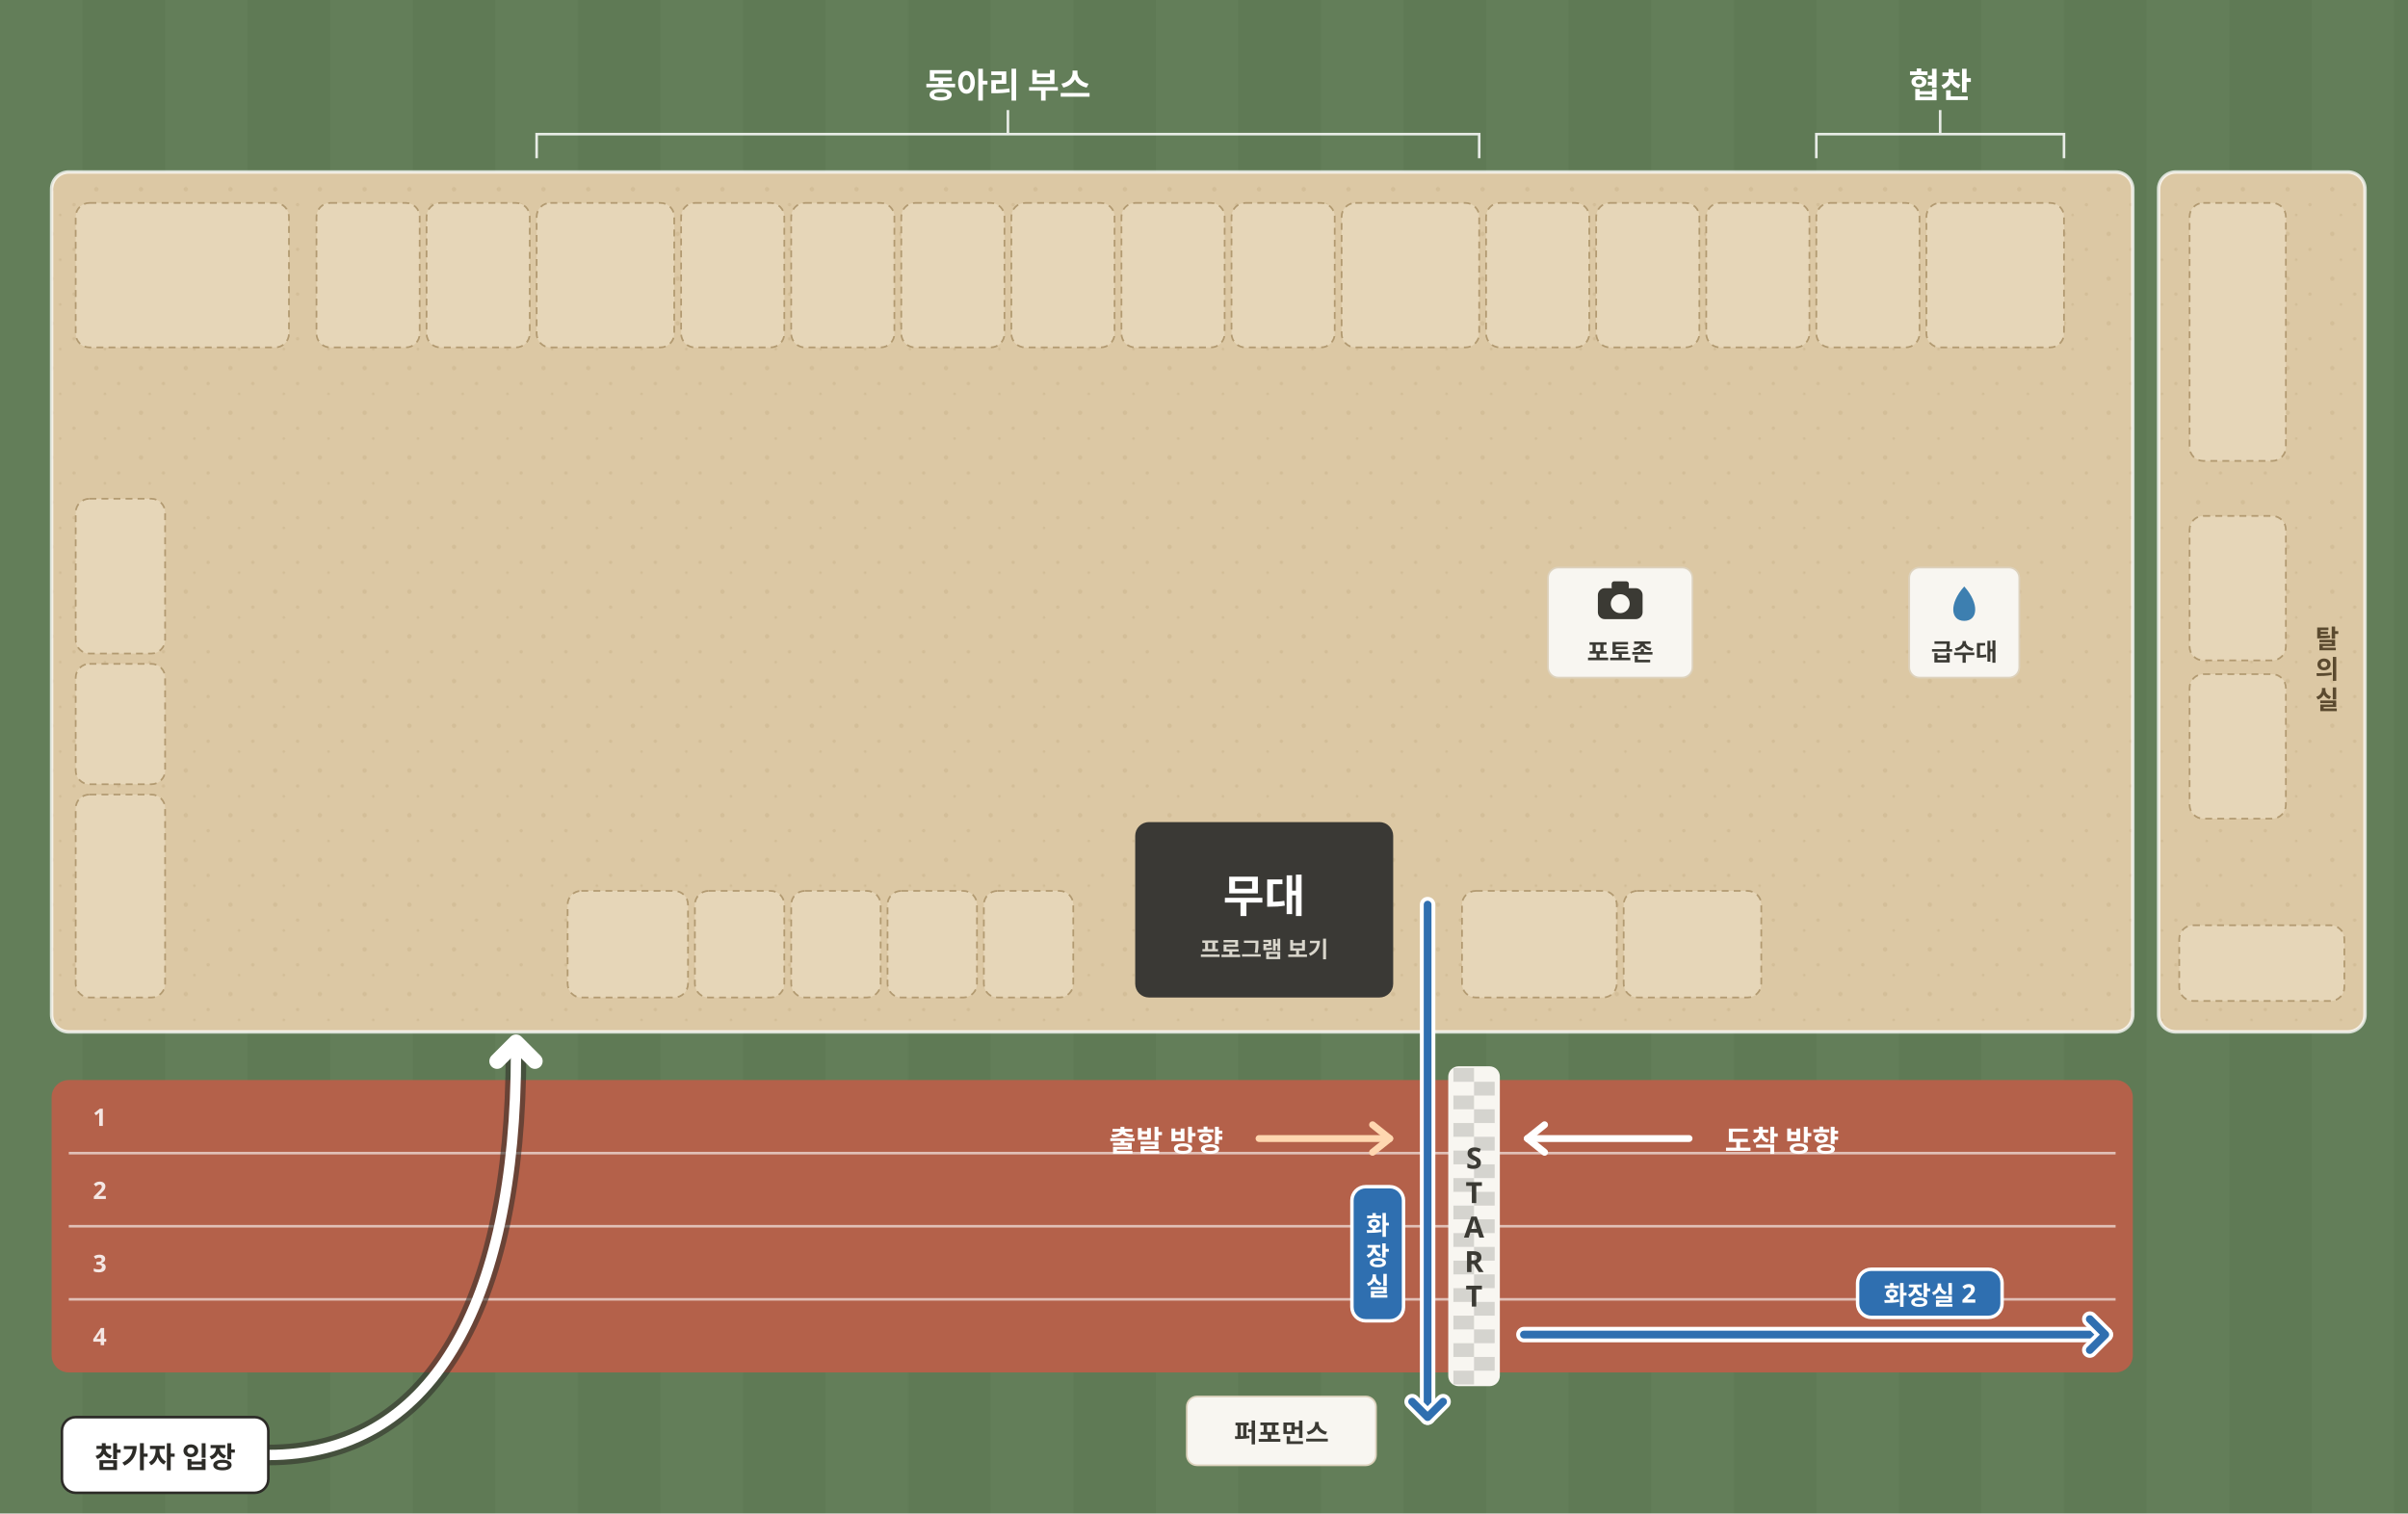
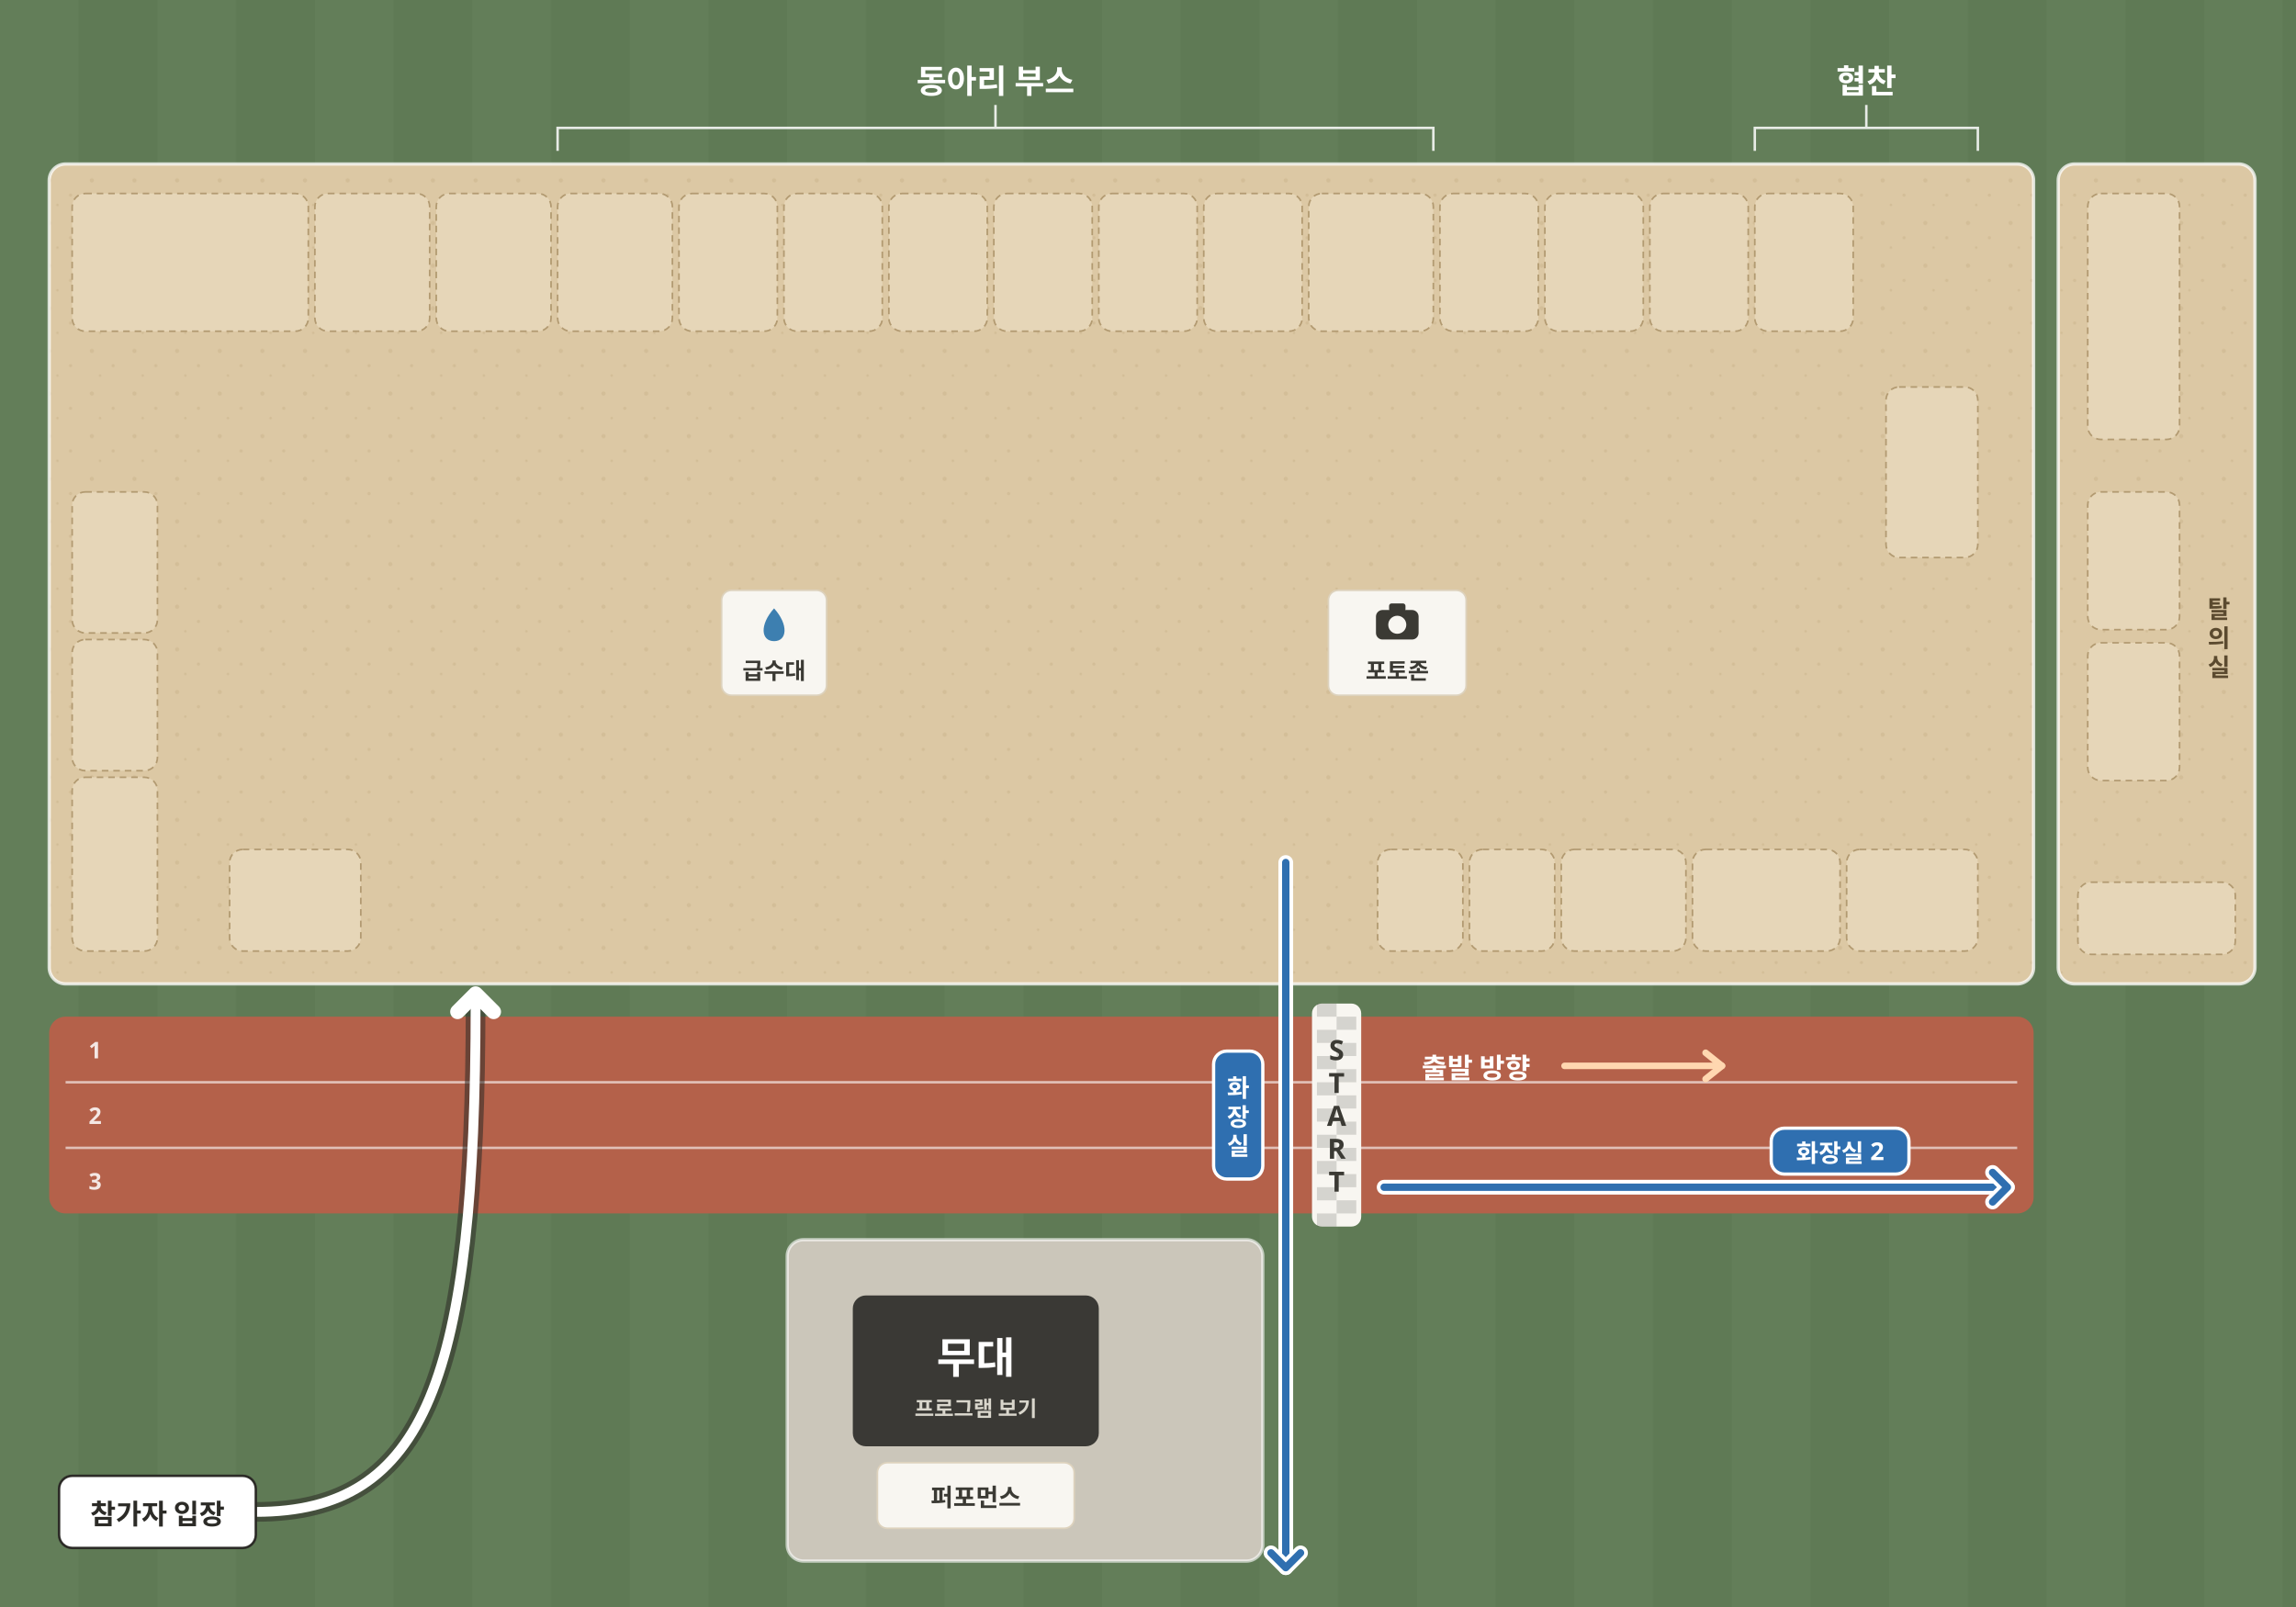
- <svg xmlns="http://www.w3.org/2000/svg" width="1400" height="880" viewBox="0 0 1400 880" font-family="'Wanted Sans Variable', 'Wanted Sans', 'Apple SD Gothic Neo', 'Noto Sans KR', 'Malgun Gothic', sans-serif">
+ <svg xmlns="http://www.w3.org/2000/svg" width="1400" height="980" viewBox="0 0 1400 980" font-family="'Wanted Sans Variable', 'Wanted Sans', 'Apple SD Gothic Neo', 'Noto Sans KR', 'Malgun Gothic', sans-serif">
  <defs>
    <pattern id="grass" width="96" height="96" patternUnits="userSpaceOnUse">
      <rect width="96" height="96" fill="#5f7a55" />
      <rect width="48" height="96" fill="#637e59" />
    </pattern>
    <pattern id="dirt" width="26" height="26" patternUnits="userSpaceOnUse">
      <rect width="26" height="26" fill="#dcc8a4" />
      <circle cx="4" cy="6" r="1.3" fill="#d3be98" />
      <circle cx="17" cy="15" r="1" fill="#d3be98" />
      <circle cx="9" cy="21" r="0.8" fill="#d3be98" />
    </pattern>
  </defs>
-   <rect x="0" y="0" width="1400" height="880" rx="0" fill="url(#grass)" />
-   <path d="M312 92 V78 H860 V92 M586.0 78 V64" stroke="#ffffff" stroke-width="1.5" stroke-opacity="0.85" fill="none" />
-   <text x="586.0" y="48" font-size="20" font-weight="700" fill="#ffffff" text-anchor="middle" dominant-baseline="central">동아리 부스</text>
-   <path d="M1056 92 V78 H1200 V92 M1128.0 78 V64" stroke="#ffffff" stroke-width="1.5" stroke-opacity="0.85" fill="none" />
-   <text x="1128.0" y="48" font-size="20" font-weight="700" fill="#ffffff" text-anchor="middle" dominant-baseline="central">협찬</text>
+   <rect x="0" y="0" width="1400" height="980" rx="0" fill="url(#grass)" />
+   <path d="M340 92 V78 H874 V92 M607.0 78 V64" stroke="#ffffff" stroke-width="1.5" stroke-opacity="0.85" fill="none" />
+   <text x="607.0" y="48" font-size="20" font-weight="700" fill="#ffffff" text-anchor="middle" dominant-baseline="central">동아리 부스</text>
+   <path d="M1070 92 V78 H1206 V92 M1138.0 78 V64" stroke="#ffffff" stroke-width="1.5" stroke-opacity="0.85" fill="none" />
+   <text x="1138.0" y="48" font-size="20" font-weight="700" fill="#ffffff" text-anchor="middle" dominant-baseline="central">협찬</text>
  <rect x="30" y="100" width="1210" height="500" rx="10" fill="url(#dirt)" stroke="#ffffff" stroke-width="2" stroke-opacity="0.75" />
  <rect x="1255" y="100" width="120" height="500" rx="10" fill="url(#dirt)" stroke="#ffffff" stroke-width="2" stroke-opacity="0.75" />
  <text x="1353" y="370.3" font-size="15" font-weight="750" fill="#5b4a2f" text-anchor="middle" dominant-baseline="central">탈</text>
  <text x="1353" y="388.0" font-size="15" font-weight="750" fill="#5b4a2f" text-anchor="middle" dominant-baseline="central">의</text>
  <text x="1353" y="405.7" font-size="15" font-weight="750" fill="#5b4a2f" text-anchor="middle" dominant-baseline="central">실</text>
-   <rect x="44" y="118" width="124" height="84" rx="8" fill="#e6d6b8" stroke="#b29a71" stroke-width="1" stroke-dasharray="4 3" />
-   <rect x="184" y="118" width="60" height="84" rx="8" fill="#e6d6b8" stroke="#b29a71" stroke-width="1" stroke-dasharray="4 3" />
-   <rect x="248" y="118" width="60" height="84" rx="8" fill="#e6d6b8" stroke="#b29a71" stroke-width="1" stroke-dasharray="4 3" />
-   <rect x="312" y="118" width="80" height="84" rx="8" fill="#e6d6b8" stroke="#b29a71" stroke-width="1" stroke-dasharray="4 3" />
-   <rect x="396" y="118" width="60" height="84" rx="8" fill="#e6d6b8" stroke="#b29a71" stroke-width="1" stroke-dasharray="4 3" />
-   <rect x="460" y="118" width="60" height="84" rx="8" fill="#e6d6b8" stroke="#b29a71" stroke-width="1" stroke-dasharray="4 3" />
-   <rect x="524" y="118" width="60" height="84" rx="8" fill="#e6d6b8" stroke="#b29a71" stroke-width="1" stroke-dasharray="4 3" />
-   <rect x="588" y="118" width="60" height="84" rx="8" fill="#e6d6b8" stroke="#b29a71" stroke-width="1" stroke-dasharray="4 3" />
-   <rect x="652" y="118" width="60" height="84" rx="8" fill="#e6d6b8" stroke="#b29a71" stroke-width="1" stroke-dasharray="4 3" />
-   <rect x="716" y="118" width="60" height="84" rx="8" fill="#e6d6b8" stroke="#b29a71" stroke-width="1" stroke-dasharray="4 3" />
-   <rect x="780" y="118" width="80" height="84" rx="8" fill="#e6d6b8" stroke="#b29a71" stroke-width="1" stroke-dasharray="4 3" />
-   <rect x="864" y="118" width="60" height="84" rx="8" fill="#e6d6b8" stroke="#b29a71" stroke-width="1" stroke-dasharray="4 3" />
-   <rect x="928" y="118" width="60" height="84" rx="8" fill="#e6d6b8" stroke="#b29a71" stroke-width="1" stroke-dasharray="4 3" />
-   <rect x="992" y="118" width="60" height="84" rx="8" fill="#e6d6b8" stroke="#b29a71" stroke-width="1" stroke-dasharray="4 3" />
-   <rect x="1056" y="118" width="60" height="84" rx="8" fill="#e6d6b8" stroke="#b29a71" stroke-width="1" stroke-dasharray="4 3" />
-   <rect x="1120" y="118" width="80" height="84" rx="8" fill="#e6d6b8" stroke="#b29a71" stroke-width="1" stroke-dasharray="4 3" />
-   <rect x="44" y="290" width="52" height="90" rx="8" fill="#e6d6b8" stroke="#b29a71" stroke-width="1" stroke-dasharray="4 3" />
-   <rect x="44" y="386" width="52" height="70" rx="8" fill="#e6d6b8" stroke="#b29a71" stroke-width="1" stroke-dasharray="4 3" />
-   <rect x="44" y="462" width="52" height="118" rx="8" fill="#e6d6b8" stroke="#b29a71" stroke-width="1" stroke-dasharray="4 3" />
-   <rect x="330" y="518" width="70" height="62" rx="8" fill="#e6d6b8" stroke="#b29a71" stroke-width="1" stroke-dasharray="4 3" />
-   <rect x="404" y="518" width="52" height="62" rx="8" fill="#e6d6b8" stroke="#b29a71" stroke-width="1" stroke-dasharray="4 3" />
-   <rect x="460" y="518" width="52" height="62" rx="8" fill="#e6d6b8" stroke="#b29a71" stroke-width="1" stroke-dasharray="4 3" />
-   <rect x="516" y="518" width="52" height="62" rx="8" fill="#e6d6b8" stroke="#b29a71" stroke-width="1" stroke-dasharray="4 3" />
-   <rect x="572" y="518" width="52" height="62" rx="8" fill="#e6d6b8" stroke="#b29a71" stroke-width="1" stroke-dasharray="4 3" />
-   <rect x="850" y="518" width="90" height="62" rx="8" fill="#e6d6b8" stroke="#b29a71" stroke-width="1" stroke-dasharray="4 3" />
-   <rect x="944" y="518" width="80" height="62" rx="8" fill="#e6d6b8" stroke="#b29a71" stroke-width="1" stroke-dasharray="4 3" />
+   <rect x="44" y="118" width="144" height="84" rx="8" fill="#e6d6b8" stroke="#b29a71" stroke-width="1" stroke-dasharray="4 3" />
+   <rect x="192" y="118" width="70" height="84" rx="8" fill="#e6d6b8" stroke="#b29a71" stroke-width="1" stroke-dasharray="4 3" />
+   <rect x="266" y="118" width="70" height="84" rx="8" fill="#e6d6b8" stroke="#b29a71" stroke-width="1" stroke-dasharray="4 3" />
+   <rect x="340" y="118" width="70" height="84" rx="8" fill="#e6d6b8" stroke="#b29a71" stroke-width="1" stroke-dasharray="4 3" />
+   <rect x="414" y="118" width="60" height="84" rx="8" fill="#e6d6b8" stroke="#b29a71" stroke-width="1" stroke-dasharray="4 3" />
+   <rect x="478" y="118" width="60" height="84" rx="8" fill="#e6d6b8" stroke="#b29a71" stroke-width="1" stroke-dasharray="4 3" />
+   <rect x="542" y="118" width="60" height="84" rx="8" fill="#e6d6b8" stroke="#b29a71" stroke-width="1" stroke-dasharray="4 3" />
+   <rect x="606" y="118" width="60" height="84" rx="8" fill="#e6d6b8" stroke="#b29a71" stroke-width="1" stroke-dasharray="4 3" />
+   <rect x="670" y="118" width="60" height="84" rx="8" fill="#e6d6b8" stroke="#b29a71" stroke-width="1" stroke-dasharray="4 3" />
+   <rect x="734" y="118" width="60" height="84" rx="8" fill="#e6d6b8" stroke="#b29a71" stroke-width="1" stroke-dasharray="4 3" />
+   <rect x="798" y="118" width="76" height="84" rx="8" fill="#e6d6b8" stroke="#b29a71" stroke-width="1" stroke-dasharray="4 3" />
+   <rect x="878" y="118" width="60" height="84" rx="8" fill="#e6d6b8" stroke="#b29a71" stroke-width="1" stroke-dasharray="4 3" />
+   <rect x="942" y="118" width="60" height="84" rx="8" fill="#e6d6b8" stroke="#b29a71" stroke-width="1" stroke-dasharray="4 3" />
+   <rect x="1006" y="118" width="60" height="84" rx="8" fill="#e6d6b8" stroke="#b29a71" stroke-width="1" stroke-dasharray="4 3" />
+   <rect x="1070" y="118" width="60" height="84" rx="8" fill="#e6d6b8" stroke="#b29a71" stroke-width="1" stroke-dasharray="4 3" />
+   <rect x="1150" y="236" width="56" height="104" rx="8" fill="#e6d6b8" stroke="#b29a71" stroke-width="1" stroke-dasharray="4 3" />
+   <rect x="44" y="300" width="52" height="86" rx="8" fill="#e6d6b8" stroke="#b29a71" stroke-width="1" stroke-dasharray="4 3" />
+   <rect x="44" y="390" width="52" height="80" rx="8" fill="#e6d6b8" stroke="#b29a71" stroke-width="1" stroke-dasharray="4 3" />
+   <rect x="44" y="474" width="52" height="106" rx="8" fill="#e6d6b8" stroke="#b29a71" stroke-width="1" stroke-dasharray="4 3" />
+   <rect x="140" y="518" width="80" height="62" rx="8" fill="#e6d6b8" stroke="#b29a71" stroke-width="1" stroke-dasharray="4 3" />
+   <rect x="840" y="518" width="52" height="62" rx="8" fill="#e6d6b8" stroke="#b29a71" stroke-width="1" stroke-dasharray="4 3" />
+   <rect x="896" y="518" width="52" height="62" rx="8" fill="#e6d6b8" stroke="#b29a71" stroke-width="1" stroke-dasharray="4 3" />
+   <rect x="952" y="518" width="76" height="62" rx="8" fill="#e6d6b8" stroke="#b29a71" stroke-width="1" stroke-dasharray="4 3" />
+   <rect x="1032" y="518" width="90" height="62" rx="8" fill="#e6d6b8" stroke="#b29a71" stroke-width="1" stroke-dasharray="4 3" />
+   <rect x="1126" y="518" width="80" height="62" rx="8" fill="#e6d6b8" stroke="#b29a71" stroke-width="1" stroke-dasharray="4 3" />
+   <rect x="680" y="768" width="70" height="56" rx="8" fill="#e6d6b8" stroke="#b29a71" stroke-width="1" stroke-dasharray="4 3" />
  <rect x="1273" y="118" width="56" height="150" rx="8" fill="#e6d6b8" stroke="#b29a71" stroke-width="1" stroke-dasharray="4 3" />
  <rect x="1273" y="300" width="56" height="84" rx="8" fill="#e6d6b8" stroke="#b29a71" stroke-width="1" stroke-dasharray="4 3" />
  <rect x="1273" y="392" width="56" height="84" rx="8" fill="#e6d6b8" stroke="#b29a71" stroke-width="1" stroke-dasharray="4 3" />
  <rect x="1267" y="538" width="96" height="44" rx="8" fill="#e6d6b8" stroke="#b29a71" stroke-width="1" stroke-dasharray="4 3" />
-   <rect x="900" y="330" width="84" height="64" rx="6" fill="#f8f6f1" stroke="#ddd2bd" stroke-width="1" />
-   <rect x="929.0" y="342" width="26" height="18" rx="4" fill="#3b3a34" />
-   <circle cx="942.0" cy="351" r="5.5" fill="#f8f6f1" />
-   <rect x="937.0" y="338" width="10" height="5" rx="1.5" fill="#3b3a34" />
-   <text x="942.0" y="378" font-size="14" font-weight="600" fill="#3b3a34" text-anchor="middle" dominant-baseline="central">포토존</text>
-   <rect x="1110" y="330" width="64" height="64" rx="6" fill="#f8f6f1" stroke="#ddd2bd" stroke-width="1" />
-   <path d="M1142.0 341 C1151.0 351 1150.0 361 1142.0 361 C1134.0 361 1133.0 351 1142.0 341 Z" fill="#3d7fb0" />
-   <text x="1142.0" y="378" font-size="14" font-weight="600" fill="#3b3a34" text-anchor="middle" dominant-baseline="central">급수대</text>
+   <rect x="810" y="360" width="84" height="64" rx="6" fill="#f8f6f1" stroke="#ddd2bd" stroke-width="1" />
+   <rect x="839.0" y="372" width="26" height="18" rx="4" fill="#3b3a34" />
+   <circle cx="852.0" cy="381" r="5.5" fill="#f8f6f1" />
+   <rect x="847.0" y="368" width="10" height="5" rx="1.5" fill="#3b3a34" />
+   <text x="852.0" y="408" font-size="14" font-weight="600" fill="#3b3a34" text-anchor="middle" dominant-baseline="central">포토존</text>
+   <rect x="440" y="360" width="64" height="64" rx="6" fill="#f8f6f1" stroke="#ddd2bd" stroke-width="1" />
+   <path d="M472.0 371 C481.0 381 480.0 391 472.0 391 C464.0 391 463.0 381 472.0 371 Z" fill="#3d7fb0" />
+   <text x="472.0" y="408" font-size="14" font-weight="600" fill="#3b3a34" text-anchor="middle" dominant-baseline="central">급수대</text>
+   <rect x="480" y="756" width="290" height="196" rx="10" fill="#cbc6ba" stroke="#ffffff" stroke-width="2" stroke-opacity="0.6" />
  <g id="stage-tile">
-     <rect x="660" y="478" width="150" height="102" rx="8" fill="#3a3935" />
-     <text x="735.0" y="519.0" font-size="26" font-weight="700" fill="#fff" text-anchor="middle" dominant-baseline="central">무대</text>
-     <text x="735.0" y="551.0" font-size="13" font-weight="600" fill="#d9d6cc" text-anchor="middle" dominant-baseline="central">프로그램 보기</text>
+     <rect x="520" y="790" width="150" height="92" rx="8" fill="#3a3935" />
+     <text x="595.0" y="826.0" font-size="26" font-weight="700" fill="#fff" text-anchor="middle" dominant-baseline="central">무대</text>
+     <text x="595.0" y="858.0" font-size="13" font-weight="600" fill="#d9d6cc" text-anchor="middle" dominant-baseline="central">프로그램 보기</text>
  </g>
-   <rect x="30" y="628" width="1210" height="170" rx="10" fill="#b4614a" />
-   <line x1="40" y1="670.5" x2="1230" y2="670.5" stroke="#ffffff" stroke-opacity="0.6" stroke-width="1.5" />
-   <line x1="40" y1="713.0" x2="1230" y2="713.0" stroke="#ffffff" stroke-opacity="0.6" stroke-width="1.5" />
-   <line x1="40" y1="755.5" x2="1230" y2="755.5" stroke="#ffffff" stroke-opacity="0.6" stroke-width="1.5" />
-   <text x="58" y="649.25" font-size="14" font-weight="600" fill="#ffffff" text-anchor="middle" dominant-baseline="central" fill-opacity="0.85">1</text>
-   <text x="58" y="691.75" font-size="14" font-weight="600" fill="#ffffff" text-anchor="middle" dominant-baseline="central" fill-opacity="0.85">2</text>
-   <text x="58" y="734.25" font-size="14" font-weight="600" fill="#ffffff" text-anchor="middle" dominant-baseline="central" fill-opacity="0.85">3</text>
-   <text x="58" y="776.75" font-size="14" font-weight="600" fill="#ffffff" text-anchor="middle" dominant-baseline="central" fill-opacity="0.85">4</text>
-   <text x="678" y="662" font-size="17" font-weight="750" fill="#ffffff" text-anchor="middle" dominant-baseline="central">출발 방향</text>
-   <line x1="732" y1="662" x2="808" y2="662" stroke="#ffd7b0" stroke-width="4" stroke-linecap="round" />
-   <path d="M798 654 L808 662 L798 670" stroke="#ffd7b0" stroke-width="4" fill="none" stroke-linecap="round" stroke-linejoin="round" />
-   <line x1="888" y1="662" x2="982" y2="662" stroke="#ffffff" stroke-width="4" stroke-linecap="round" />
-   <path d="M898 654 L888 662 L898 670" stroke="#ffffff" stroke-width="4" fill="none" stroke-linecap="round" stroke-linejoin="round" />
-   <text x="1036" y="662" font-size="17" font-weight="750" fill="#ffffff" text-anchor="middle" dominant-baseline="central">도착 방향</text>
-   <rect x="842" y="620" width="30" height="186" rx="6" fill="#f8f6f1" />
-   <rect x="845" y="621.0" width="12" height="8" rx="0" fill="#3b3a34" fill-opacity="0.18" />
-   <rect x="857" y="629.0" width="12" height="8" rx="0" fill="#3b3a34" fill-opacity="0.18" />
-   <rect x="845" y="637.0" width="12" height="8" rx="0" fill="#3b3a34" fill-opacity="0.18" />
-   <rect x="857" y="645.0" width="12" height="8" rx="0" fill="#3b3a34" fill-opacity="0.18" />
-   <rect x="845" y="653.0" width="12" height="8" rx="0" fill="#3b3a34" fill-opacity="0.18" />
-   <rect x="857" y="661.0" width="12" height="8" rx="0" fill="#3b3a34" fill-opacity="0.18" />
-   <rect x="845" y="669.0" width="12" height="8" rx="0" fill="#3b3a34" fill-opacity="0.18" />
-   <rect x="857" y="677.0" width="12" height="8" rx="0" fill="#3b3a34" fill-opacity="0.18" />
-   <rect x="845" y="685.0" width="12" height="8" rx="0" fill="#3b3a34" fill-opacity="0.18" />
-   <rect x="857" y="693.0" width="12" height="8" rx="0" fill="#3b3a34" fill-opacity="0.18" />
-   <rect x="845" y="701.0" width="12" height="8" rx="0" fill="#3b3a34" fill-opacity="0.18" />
-   <rect x="857" y="709.0" width="12" height="8" rx="0" fill="#3b3a34" fill-opacity="0.18" />
-   <rect x="845" y="717.0" width="12" height="8" rx="0" fill="#3b3a34" fill-opacity="0.18" />
-   <rect x="857" y="725.0" width="12" height="8" rx="0" fill="#3b3a34" fill-opacity="0.18" />
-   <rect x="845" y="733.0" width="12" height="8" rx="0" fill="#3b3a34" fill-opacity="0.18" />
-   <rect x="857" y="741.0" width="12" height="8" rx="0" fill="#3b3a34" fill-opacity="0.18" />
-   <rect x="845" y="749.0" width="12" height="8" rx="0" fill="#3b3a34" fill-opacity="0.18" />
-   <rect x="857" y="757.0" width="12" height="8" rx="0" fill="#3b3a34" fill-opacity="0.18" />
-   <rect x="845" y="765.0" width="12" height="8" rx="0" fill="#3b3a34" fill-opacity="0.18" />
-   <rect x="857" y="773.0" width="12" height="8" rx="0" fill="#3b3a34" fill-opacity="0.18" />
-   <rect x="845" y="781.0" width="12" height="8" rx="0" fill="#3b3a34" fill-opacity="0.18" />
-   <rect x="857" y="789.0" width="12" height="8" rx="0" fill="#3b3a34" fill-opacity="0.18" />
-   <rect x="845" y="797.0" width="12" height="8" rx="0" fill="#3b3a34" fill-opacity="0.18" />
-   <text x="857.0" y="672.88" font-size="17" font-weight="800" fill="#3b3a34" text-anchor="middle" dominant-baseline="central">S</text>
-   <text x="857.0" y="692.94" font-size="17" font-weight="800" fill="#3b3a34" text-anchor="middle" dominant-baseline="central">T</text>
-   <text x="857.0" y="713.0" font-size="17" font-weight="800" fill="#3b3a34" text-anchor="middle" dominant-baseline="central">A</text>
-   <text x="857.0" y="733.06" font-size="17" font-weight="800" fill="#3b3a34" text-anchor="middle" dominant-baseline="central">R</text>
-   <text x="857.0" y="753.12" font-size="17" font-weight="800" fill="#3b3a34" text-anchor="middle" dominant-baseline="central">T</text>
-   <rect x="690" y="812" width="110" height="40" rx="6" fill="#f8f6f1" stroke="#ddd2bd" stroke-width="1" />
-   <text x="745.0" y="832.0" font-size="15" font-weight="600" fill="#3b3a34" text-anchor="middle" dominant-baseline="central">퍼포먼스</text>
-   <line x1="830.0" y1="526" x2="830.0" y2="824" stroke="#ffffff" stroke-width="9" stroke-linecap="round" />
-   <line x1="830.0" y1="526" x2="830.0" y2="824" stroke="#2f6fb0" stroke-width="4.5" stroke-linecap="round" />
-   <path d="M821.0 815 L830.0 824 L839.0 815" stroke="#ffffff" stroke-width="9" fill="none" stroke-linecap="round" stroke-linejoin="round" />
-   <path d="M821.0 815 L830.0 824 L839.0 815" stroke="#2f6fb0" stroke-width="4.5" fill="none" stroke-linecap="round" stroke-linejoin="round" />
-   <rect x="786.0" y="690.0" width="30" height="78" rx="8" fill="#2f6fb0" stroke="#ffffff" stroke-width="2" />
-   <text x="801.0" y="711.3" font-size="15" font-weight="750" fill="#ffffff" text-anchor="middle" dominant-baseline="central">화</text>
-   <text x="801.0" y="729.0" font-size="15" font-weight="750" fill="#ffffff" text-anchor="middle" dominant-baseline="central">장</text>
-   <text x="801.0" y="746.7" font-size="15" font-weight="750" fill="#ffffff" text-anchor="middle" dominant-baseline="central">실</text>
-   <line x1="886" y1="776" x2="1224" y2="776" stroke="#ffffff" stroke-width="9" stroke-linecap="round" />
-   <line x1="886" y1="776" x2="1224" y2="776" stroke="#2f6fb0" stroke-width="4.5" stroke-linecap="round" />
-   <path d="M1215 767 L1224 776 L1215 785" stroke="#ffffff" stroke-width="9" fill="none" stroke-linecap="round" stroke-linejoin="round" />
-   <path d="M1215 767 L1224 776 L1215 785" stroke="#2f6fb0" stroke-width="4.5" fill="none" stroke-linecap="round" stroke-linejoin="round" />
-   <rect x="1080.0" y="738" width="84" height="28" rx="8" fill="#2f6fb0" stroke="#ffffff" stroke-width="2" />
-   <text x="1122.0" y="752.0" font-size="15" font-weight="750" fill="#ffffff" text-anchor="middle" dominant-baseline="central">화장실 2</text>
-   <path d="M156 846 C 250 846, 300 760, 300 612" stroke="#2c2b27" stroke-width="12" fill="none" stroke-linecap="round" stroke-opacity="0.55" />
-   <path d="M156 846 C 250 846, 300 760, 300 612" stroke="#ffffff" stroke-width="6" fill="none" stroke-linecap="round" />
-   <path d="M289 617 L300 606 L311 617" stroke="#ffffff" stroke-width="9" fill="none" stroke-linecap="round" stroke-linejoin="round" />
-   <path d="M289 617 L300 606 L311 617" stroke="#ffffff" stroke-width="4.5" fill="none" stroke-linecap="round" stroke-linejoin="round" />
-   <rect x="36" y="824" width="120" height="44" rx="8" fill="#ffffff" stroke="#2c2b27" stroke-width="1.5" />
-   <text x="96" y="846" font-size="17" font-weight="800" fill="#2c2b27" text-anchor="middle" dominant-baseline="central">참가자 입장</text>
+   <rect x="30" y="620" width="1210" height="120" rx="10" fill="#b4614a" />
+   <line x1="40" y1="660.0" x2="1230" y2="660.0" stroke="#ffffff" stroke-opacity="0.6" stroke-width="1.5" />
+   <line x1="40" y1="700.0" x2="1230" y2="700.0" stroke="#ffffff" stroke-opacity="0.6" stroke-width="1.5" />
+   <text x="58" y="640.0" font-size="14" font-weight="600" fill="#ffffff" text-anchor="middle" dominant-baseline="central" fill-opacity="0.85">1</text>
+   <text x="58" y="680.0" font-size="14" font-weight="600" fill="#ffffff" text-anchor="middle" dominant-baseline="central" fill-opacity="0.85">2</text>
+   <text x="58" y="720.0" font-size="14" font-weight="600" fill="#ffffff" text-anchor="middle" dominant-baseline="central" fill-opacity="0.85">3</text>
+   <text x="900" y="650" font-size="17" font-weight="750" fill="#ffffff" text-anchor="middle" dominant-baseline="central">출발 방향</text>
+   <line x1="954" y1="650" x2="1050" y2="650" stroke="#ffd7b0" stroke-width="4" stroke-linecap="round" />
+   <path d="M1040 642 L1050 650 L1040 658" stroke="#ffd7b0" stroke-width="4" fill="none" stroke-linecap="round" stroke-linejoin="round" />
+   <rect x="800" y="612" width="30" height="136" rx="6" fill="#f8f6f1" />
+   <rect x="803" y="612.0" width="12" height="8" rx="0" fill="#3b3a34" fill-opacity="0.18" />
+   <rect x="815" y="620.0" width="12" height="8" rx="0" fill="#3b3a34" fill-opacity="0.18" />
+   <rect x="803" y="628.0" width="12" height="8" rx="0" fill="#3b3a34" fill-opacity="0.18" />
+   <rect x="815" y="636.0" width="12" height="8" rx="0" fill="#3b3a34" fill-opacity="0.18" />
+   <rect x="803" y="644.0" width="12" height="8" rx="0" fill="#3b3a34" fill-opacity="0.18" />
+   <rect x="815" y="652.0" width="12" height="8" rx="0" fill="#3b3a34" fill-opacity="0.18" />
+   <rect x="803" y="660.0" width="12" height="8" rx="0" fill="#3b3a34" fill-opacity="0.18" />
+   <rect x="815" y="668.0" width="12" height="8" rx="0" fill="#3b3a34" fill-opacity="0.18" />
+   <rect x="803" y="676.0" width="12" height="8" rx="0" fill="#3b3a34" fill-opacity="0.18" />
+   <rect x="815" y="684.0" width="12" height="8" rx="0" fill="#3b3a34" fill-opacity="0.18" />
+   <rect x="803" y="692.0" width="12" height="8" rx="0" fill="#3b3a34" fill-opacity="0.18" />
+   <rect x="815" y="700.0" width="12" height="8" rx="0" fill="#3b3a34" fill-opacity="0.18" />
+   <rect x="803" y="708.0" width="12" height="8" rx="0" fill="#3b3a34" fill-opacity="0.18" />
+   <rect x="815" y="716.0" width="12" height="8" rx="0" fill="#3b3a34" fill-opacity="0.18" />
+   <rect x="803" y="724.0" width="12" height="8" rx="0" fill="#3b3a34" fill-opacity="0.18" />
+   <rect x="815" y="732.0" width="12" height="8" rx="0" fill="#3b3a34" fill-opacity="0.18" />
+   <rect x="803" y="740.0" width="12" height="8" rx="0" fill="#3b3a34" fill-opacity="0.18" />
+   <text x="815.0" y="639.88" font-size="17" font-weight="800" fill="#3b3a34" text-anchor="middle" dominant-baseline="central">S</text>
+   <text x="815.0" y="659.94" font-size="17" font-weight="800" fill="#3b3a34" text-anchor="middle" dominant-baseline="central">T</text>
+   <text x="815.0" y="680.0" font-size="17" font-weight="800" fill="#3b3a34" text-anchor="middle" dominant-baseline="central">A</text>
+   <text x="815.0" y="700.06" font-size="17" font-weight="800" fill="#3b3a34" text-anchor="middle" dominant-baseline="central">R</text>
+   <text x="815.0" y="720.12" font-size="17" font-weight="800" fill="#3b3a34" text-anchor="middle" dominant-baseline="central">T</text>
+   <rect x="535" y="892" width="120" height="40" rx="6" fill="#f8f6f1" stroke="#ddd2bd" stroke-width="1" />
+   <text x="595.0" y="912.0" font-size="15" font-weight="600" fill="#3b3a34" text-anchor="middle" dominant-baseline="central">퍼포먼스</text>
+   <line x1="784" y1="526" x2="784" y2="956" stroke="#ffffff" stroke-width="9" stroke-linecap="round" />
+   <line x1="784" y1="526" x2="784" y2="956" stroke="#2f6fb0" stroke-width="4.5" stroke-linecap="round" />
+   <path d="M775 947 L784 956 L793 947" stroke="#ffffff" stroke-width="9" fill="none" stroke-linecap="round" stroke-linejoin="round" />
+   <path d="M775 947 L784 956 L793 947" stroke="#2f6fb0" stroke-width="4.5" fill="none" stroke-linecap="round" stroke-linejoin="round" />
+   <rect x="740" y="641.0" width="30" height="78" rx="8" fill="#2f6fb0" stroke="#ffffff" stroke-width="2" />
+   <text x="755.0" y="662.3" font-size="15" font-weight="750" fill="#ffffff" text-anchor="middle" dominant-baseline="central">화</text>
+   <text x="755.0" y="680.0" font-size="15" font-weight="750" fill="#ffffff" text-anchor="middle" dominant-baseline="central">장</text>
+   <text x="755.0" y="697.7" font-size="15" font-weight="750" fill="#ffffff" text-anchor="middle" dominant-baseline="central">실</text>
+   <line x1="844" y1="724" x2="1224" y2="724" stroke="#ffffff" stroke-width="9" stroke-linecap="round" />
+   <line x1="844" y1="724" x2="1224" y2="724" stroke="#2f6fb0" stroke-width="4.5" stroke-linecap="round" />
+   <path d="M1215 715 L1224 724 L1215 733" stroke="#ffffff" stroke-width="9" fill="none" stroke-linecap="round" stroke-linejoin="round" />
+   <path d="M1215 715 L1224 724 L1215 733" stroke="#2f6fb0" stroke-width="4.5" fill="none" stroke-linecap="round" stroke-linejoin="round" />
+   <rect x="1080.0" y="688" width="84" height="28" rx="8" fill="#2f6fb0" stroke="#ffffff" stroke-width="2" />
+   <text x="1122.0" y="702.0" font-size="15" font-weight="750" fill="#ffffff" text-anchor="middle" dominant-baseline="central">화장실 2</text>
+   <path d="M156 922 C 260 922, 290 840, 290 612" stroke="#2c2b27" stroke-width="12" fill="none" stroke-linecap="round" stroke-opacity="0.55" />
+   <path d="M156 922 C 260 922, 290 840, 290 612" stroke="#ffffff" stroke-width="6" fill="none" stroke-linecap="round" />
+   <path d="M279 617 L290 606 L301 617" stroke="#ffffff" stroke-width="9" fill="none" stroke-linecap="round" stroke-linejoin="round" />
+   <path d="M279 617 L290 606 L301 617" stroke="#ffffff" stroke-width="4.5" fill="none" stroke-linecap="round" stroke-linejoin="round" />
+   <rect x="36" y="900" width="120" height="44" rx="8" fill="#ffffff" stroke="#2c2b27" stroke-width="1.5" />
+   <text x="96" y="922" font-size="17" font-weight="800" fill="#2c2b27" text-anchor="middle" dominant-baseline="central">참가자 입장</text>
  <g id="locate-points" display="none">
-     <circle data-locate="0" data-name="접수처 앞" cx="106" cy="228" r="1" />
-     <circle data-locate="1" data-name="메인 부스 앞" cx="246" cy="228" r="1" />
-     <circle data-locate="2" data-name="동아리 부스 앞" cx="586" cy="228" r="1" />
-     <circle data-locate="3" data-name="협찬 부스 앞" cx="1128" cy="228" r="1" />
-     <circle data-locate="4" data-name="물품보관소 앞" cx="1214" cy="258" r="1" />
-     <circle data-locate="5" data-name="포토존 앞" cx="942" cy="424" r="1" />
-     <circle data-locate="6" data-name="무대 앞" cx="735" cy="452" r="1" />
-     <circle data-locate="7" data-name="의료 부스 앞" cx="984" cy="494" r="1" />
-     <circle data-locate="8" data-name="출발선" cx="857" cy="610" r="1" />
-     <circle data-locate="9" data-name="휴게공간 앞" cx="122" cy="335" r="1" />
-     <circle data-locate="10" data-name="급수대 앞" cx="1142" cy="424" r="1" />
+     <circle data-locate="0" data-name="접수처 앞" cx="116" cy="228" r="1" />
+     <circle data-locate="1" data-name="메인 부스 앞" cx="301" cy="228" r="1" />
+     <circle data-locate="2" data-name="동아리 부스 앞" cx="607" cy="228" r="1" />
+     <circle data-locate="3" data-name="협찬 부스 앞" cx="1112" cy="290" r="1" />
+     <circle data-locate="4" data-name="물품보관소 앞" cx="1226" cy="193" r="1" />
+     <circle data-locate="5" data-name="포토존 앞" cx="852" cy="450" r="1" />
+     <circle data-locate="6" data-name="무대 앞" cx="595" cy="766" r="1" />
+     <circle data-locate="7" data-name="의료 부스 앞" cx="1166" cy="494" r="1" />
+     <circle data-locate="8" data-name="출발선" cx="815" cy="600" r="1" />
+     <circle data-locate="9" data-name="휴게공간 앞" cx="122" cy="343" r="1" />
+     <circle data-locate="10" data-name="급수대 앞" cx="472" cy="450" r="1" />
  </g>
</svg>
